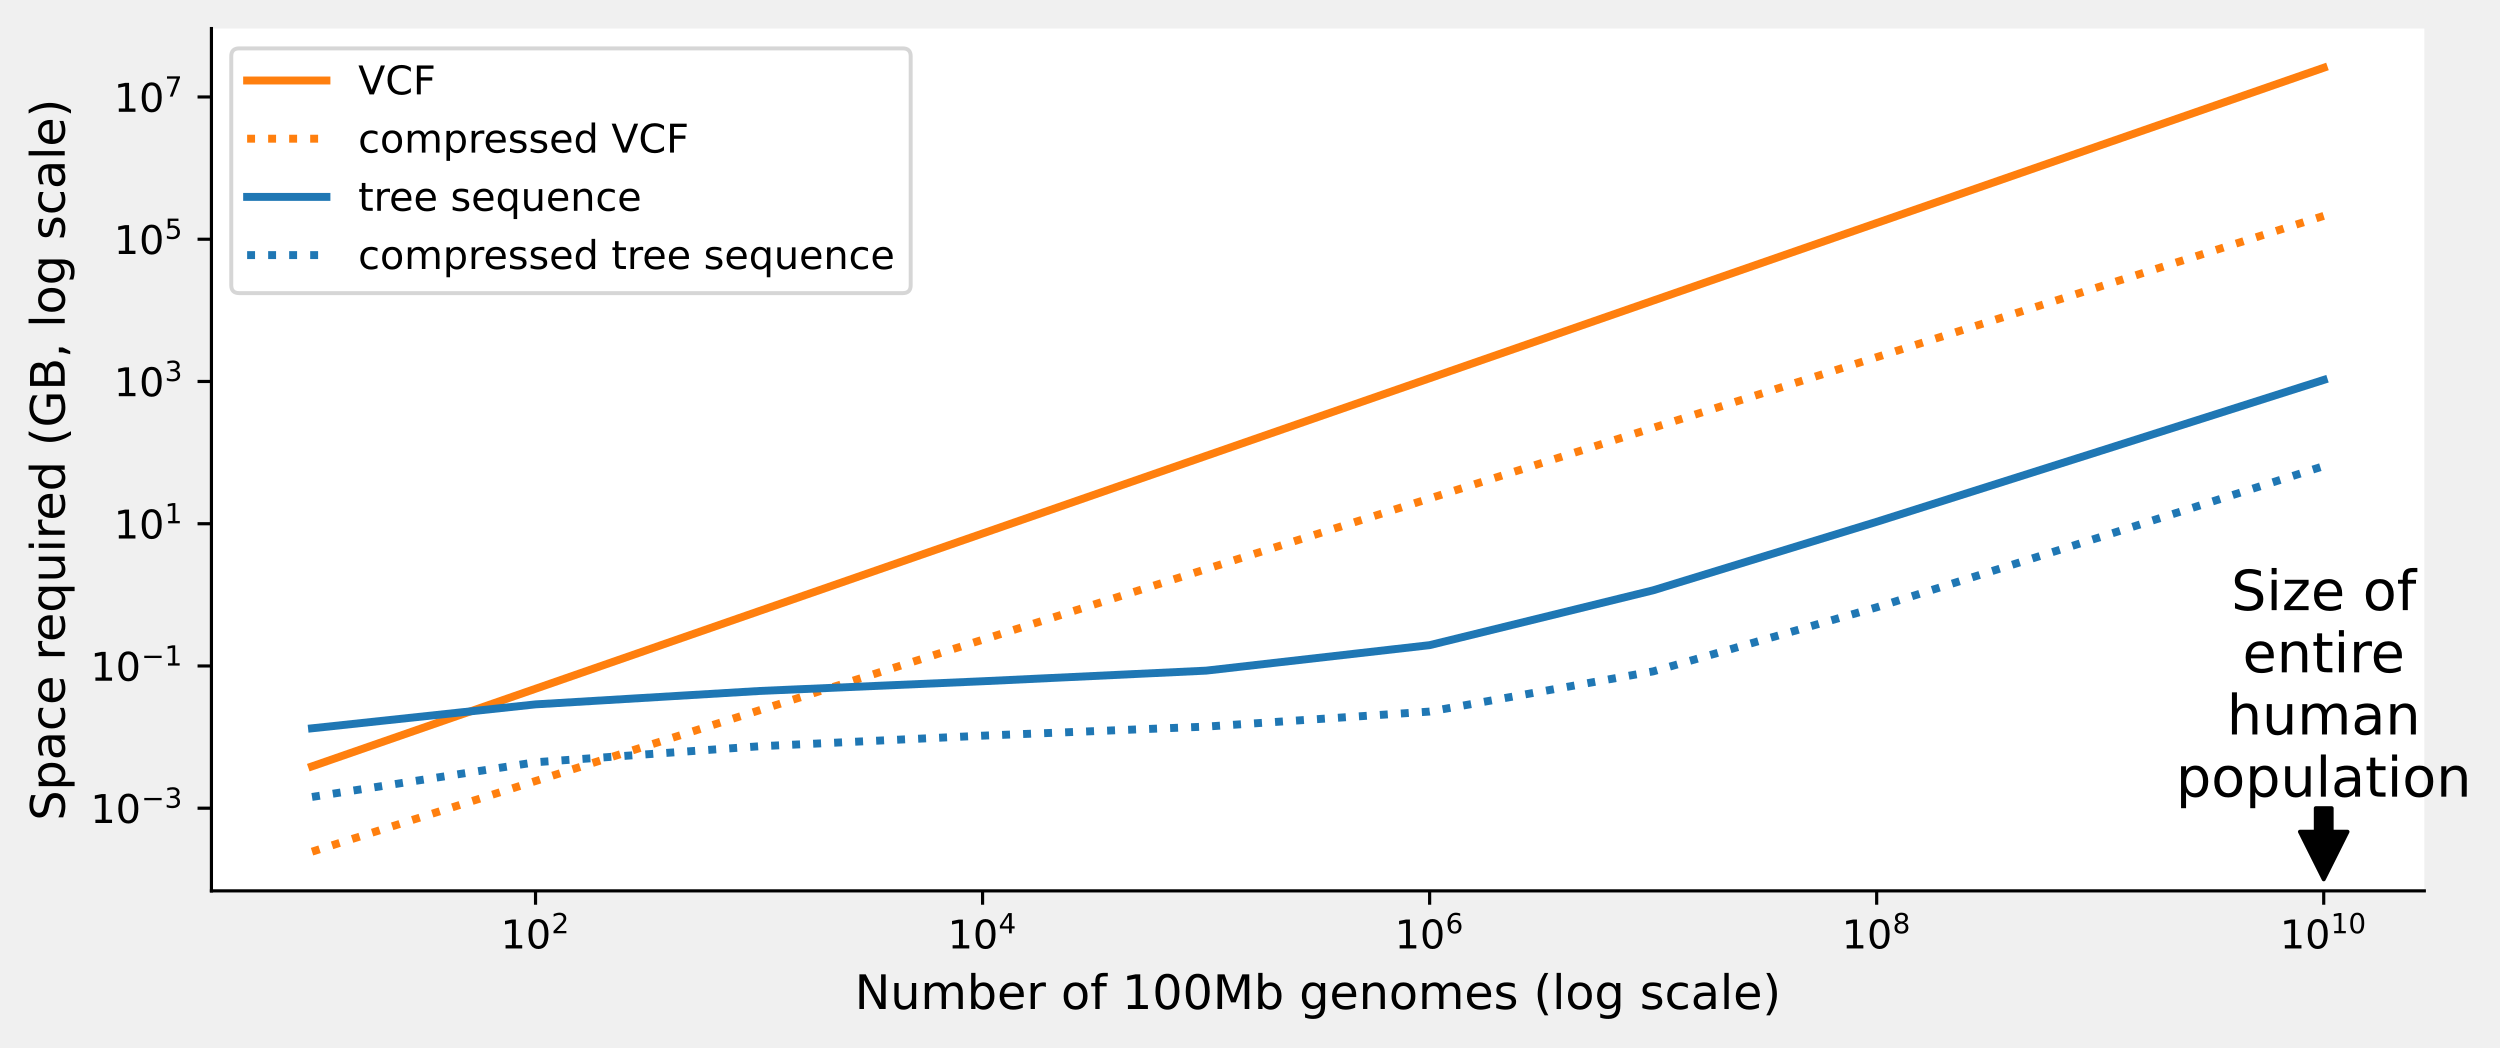
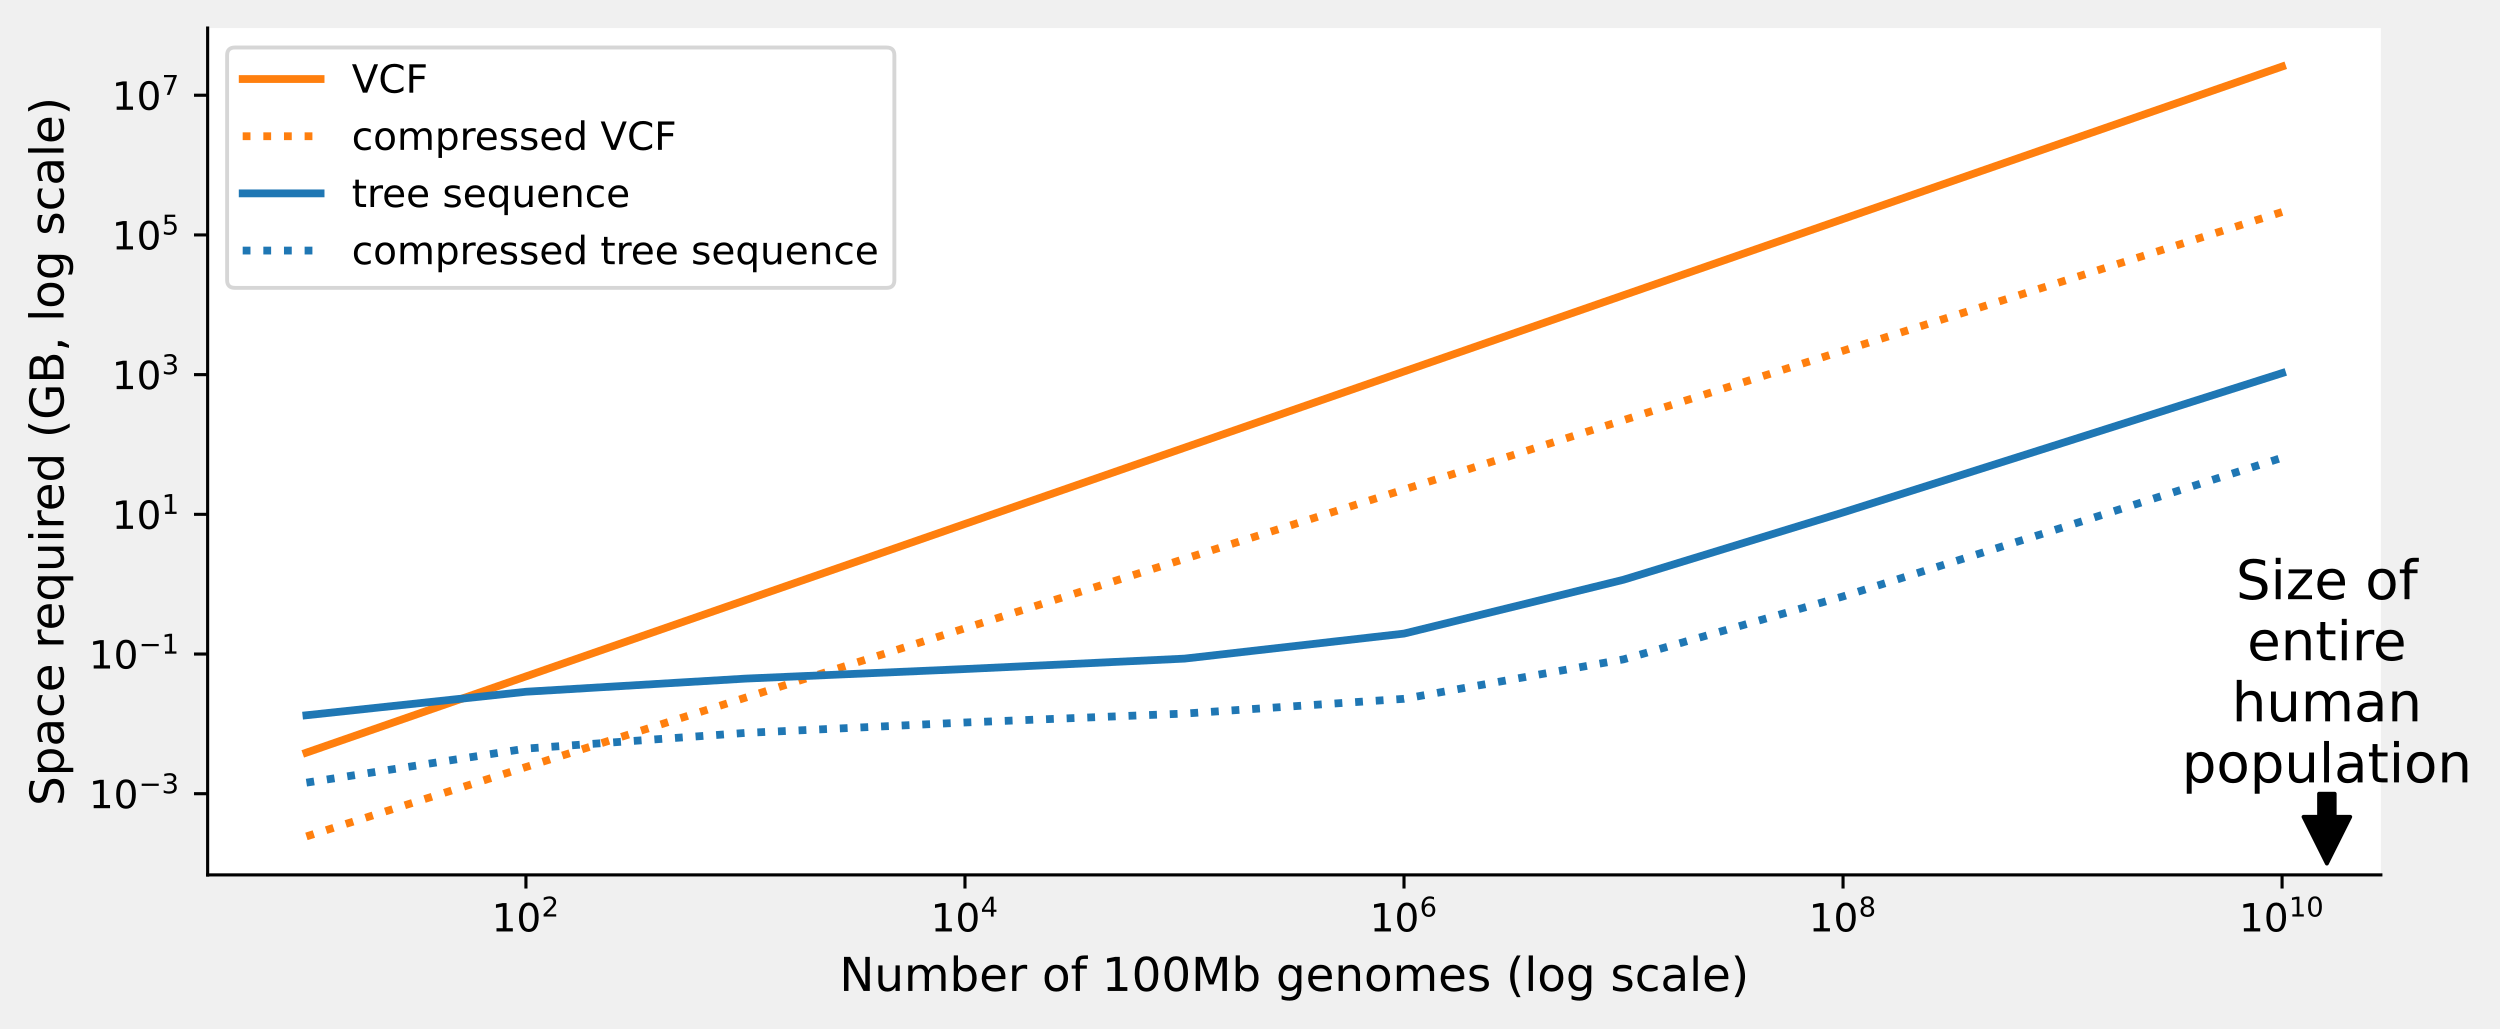
- <svg xmlns="http://www.w3.org/2000/svg" xmlns:xlink="http://www.w3.org/1999/xlink" height="264.132pt" version="1.1" viewBox="0 0 630.4 264.132" width="630.4pt">
+ <svg xmlns="http://www.w3.org/2000/svg" xmlns:xlink="http://www.w3.org/1999/xlink" height="264.132pt" version="1.1" viewBox="0 0 641.905 264.132" width="641.905pt">
  <defs>
    <style type="text/css">*{stroke-linecap:butt;stroke-linejoin:round;}</style>
  </defs>
  <g id="figure_1">
    <g id="patch_1">
-       <path d="M 0 264.132  L 630.4 264.132  L 630.4 0  L 0 0  z " style="fill:none;" />
+       <path d="M 0 264.132  L 641.905 264.132  L 641.905 0  L 0 0  z " style="fill:none;" />
    </g>
    <g id="axes_1">
      <g id="patch_2">
        <path d="M 53.314 224.64  L 611.314 224.64  L 611.314 7.2  L 53.314 7.2  z " style="fill:#ffffff;" />
      </g>
      <g id="matplotlib.axis_1">
        <g id="xtick_1">
          <g id="line2d_1">
            <defs>
-               <path d="M 0 0  L 0 3.5  " id="mf6d82cf785" style="stroke:#000000;stroke-width:0.8;" />
+               <path d="M 0 0  L 0 3.5  " id="m80fb192e1d" style="stroke:#000000;stroke-width:0.8;" />
            </defs>
            <g>
-               <use style="stroke:#000000;stroke-width:0.8;" x="135.041" xlink:href="#mf6d82cf785" y="224.64" />
+               <use style="stroke:#000000;stroke-width:0.8;" x="135.041" xlink:href="#m80fb192e1d" y="224.64" />
            </g>
          </g>
          <g id="text_1">
            <g transform="translate(126.241 239.2384)scale(0.1 -0.1)">
              <defs>
                <path d="M 794 531  L 1825 531  L 1825 4091  L 703 3866  L 703 4441  L 1819 4666  L 2450 4666  L 2450 531  L 3481 531  L 3481 0  L 794 0  L 794 531  z " id="DejaVuSans-31" transform="scale(0.015625)" />
                <path d="M 2034 4250  Q 1547 4250 1301 3770  Q 1056 3291 1056 2328  Q 1056 1369 1301 889  Q 1547 409 2034 409  Q 2525 409 2770 889  Q 3016 1369 3016 2328  Q 3016 3291 2770 3770  Q 2525 4250 2034 4250  z M 2034 4750  Q 2819 4750 3233 4129  Q 3647 3509 3647 2328  Q 3647 1150 3233 529  Q 2819 -91 2034 -91  Q 1250 -91 836 529  Q 422 1150 422 2328  Q 422 3509 836 4129  Q 1250 4750 2034 4750  z " id="DejaVuSans-30" transform="scale(0.015625)" />
                <path d="M 1228 531  L 3431 531  L 3431 0  L 469 0  L 469 531  Q 828 903 1448 1529  Q 2069 2156 2228 2338  Q 2531 2678 2651 2914  Q 2772 3150 2772 3378  Q 2772 3750 2511 3984  Q 2250 4219 1831 4219  Q 1534 4219 1204 4116  Q 875 4013 500 3803  L 500 4441  Q 881 4594 1212 4672  Q 1544 4750 1819 4750  Q 2544 4750 2975 4387  Q 3406 4025 3406 3419  Q 3406 3131 3298 2873  Q 3191 2616 2906 2266  Q 2828 2175 2409 1742  Q 1991 1309 1228 531  z " id="DejaVuSans-32" transform="scale(0.015625)" />
              </defs>
              <use transform="translate(0 0.765625)" xlink:href="#DejaVuSans-31" />
              <use transform="translate(63.62305 0.765625)" xlink:href="#DejaVuSans-30" />
              <use transform="translate(128.2031 39.04688)scale(0.7)" xlink:href="#DejaVuSans-32" />
            </g>
          </g>
        </g>
        <g id="xtick_2">
          <g id="line2d_2">
            <g>
-               <use style="stroke:#000000;stroke-width:0.8;" x="247.768" xlink:href="#mf6d82cf785" y="224.64" />
+               <use style="stroke:#000000;stroke-width:0.8;" x="247.768" xlink:href="#m80fb192e1d" y="224.64" />
            </g>
          </g>
          <g id="text_2">
            <g transform="translate(238.9683 239.2384)scale(0.1 -0.1)">
              <defs>
                <path d="M 2419 4116  L 825 1625  L 2419 1625  L 2419 4116  z M 2253 4666  L 3047 4666  L 3047 1625  L 3713 1625  L 3713 1100  L 3047 1100  L 3047 0  L 2419 0  L 2419 1100  L 313 1100  L 313 1709  L 2253 4666  z " id="DejaVuSans-34" transform="scale(0.015625)" />
              </defs>
              <use transform="translate(0 0.684375)" xlink:href="#DejaVuSans-31" />
              <use transform="translate(63.62305 0.684375)" xlink:href="#DejaVuSans-30" />
              <use transform="translate(128.2031 38.96563)scale(0.7)" xlink:href="#DejaVuSans-34" />
            </g>
          </g>
        </g>
        <g id="xtick_3">
          <g id="line2d_3">
            <g>
-               <use style="stroke:#000000;stroke-width:0.8;" x="360.496" xlink:href="#mf6d82cf785" y="224.64" />
+               <use style="stroke:#000000;stroke-width:0.8;" x="360.496" xlink:href="#m80fb192e1d" y="224.64" />
            </g>
          </g>
          <g id="text_3">
            <g transform="translate(351.6956 239.2384)scale(0.1 -0.1)">
              <defs>
                <path d="M 2113 2584  Q 1688 2584 1439 2293  Q 1191 2003 1191 1497  Q 1191 994 1439 701  Q 1688 409 2113 409  Q 2538 409 2786 701  Q 3034 994 3034 1497  Q 3034 2003 2786 2293  Q 2538 2584 2113 2584  z M 3366 4563  L 3366 3988  Q 3128 4100 2886 4159  Q 2644 4219 2406 4219  Q 1781 4219 1451 3797  Q 1122 3375 1075 2522  Q 1259 2794 1537 2939  Q 1816 3084 2150 3084  Q 2853 3084 3261 2657  Q 3669 2231 3669 1497  Q 3669 778 3244 343  Q 2819 -91 2113 -91  Q 1303 -91 875 529  Q 447 1150 447 2328  Q 447 3434 972 4092  Q 1497 4750 2381 4750  Q 2619 4750 2861 4703  Q 3103 4656 3366 4563  z " id="DejaVuSans-36" transform="scale(0.015625)" />
              </defs>
              <use transform="translate(0 0.765625)" xlink:href="#DejaVuSans-31" />
              <use transform="translate(63.62305 0.765625)" xlink:href="#DejaVuSans-30" />
              <use transform="translate(128.2031 39.04688)scale(0.7)" xlink:href="#DejaVuSans-36" />
            </g>
          </g>
        </g>
        <g id="xtick_4">
          <g id="line2d_4">
            <g>
-               <use style="stroke:#000000;stroke-width:0.8;" x="473.223" xlink:href="#mf6d82cf785" y="224.64" />
+               <use style="stroke:#000000;stroke-width:0.8;" x="473.223" xlink:href="#m80fb192e1d" y="224.64" />
            </g>
          </g>
          <g id="text_4">
            <g transform="translate(464.4228 239.2384)scale(0.1 -0.1)">
              <defs>
                <path d="M 2034 2216  Q 1584 2216 1326 1975  Q 1069 1734 1069 1313  Q 1069 891 1326 650  Q 1584 409 2034 409  Q 2484 409 2743 651  Q 3003 894 3003 1313  Q 3003 1734 2745 1975  Q 2488 2216 2034 2216  z M 1403 2484  Q 997 2584 770 2862  Q 544 3141 544 3541  Q 544 4100 942 4425  Q 1341 4750 2034 4750  Q 2731 4750 3128 4425  Q 3525 4100 3525 3541  Q 3525 3141 3298 2862  Q 3072 2584 2669 2484  Q 3125 2378 3379 2068  Q 3634 1759 3634 1313  Q 3634 634 3220 271  Q 2806 -91 2034 -91  Q 1263 -91 848 271  Q 434 634 434 1313  Q 434 1759 690 2068  Q 947 2378 1403 2484  z M 1172 3481  Q 1172 3119 1398 2916  Q 1625 2713 2034 2713  Q 2441 2713 2670 2916  Q 2900 3119 2900 3481  Q 2900 3844 2670 4047  Q 2441 4250 2034 4250  Q 1625 4250 1398 4047  Q 1172 3844 1172 3481  z " id="DejaVuSans-38" transform="scale(0.015625)" />
              </defs>
              <use transform="translate(0 0.765625)" xlink:href="#DejaVuSans-31" />
              <use transform="translate(63.62305 0.765625)" xlink:href="#DejaVuSans-30" />
              <use transform="translate(128.2031 39.04688)scale(0.7)" xlink:href="#DejaVuSans-38" />
            </g>
          </g>
        </g>
        <g id="xtick_5">
          <g id="line2d_5">
            <g>
-               <use style="stroke:#000000;stroke-width:0.8;" x="585.95" xlink:href="#mf6d82cf785" y="224.64" />
+               <use style="stroke:#000000;stroke-width:0.8;" x="585.95" xlink:href="#m80fb192e1d" y="224.64" />
            </g>
          </g>
          <g id="text_5">
            <g transform="translate(574.9001 239.2384)scale(0.1 -0.1)">
              <use transform="translate(0 0.765625)" xlink:href="#DejaVuSans-31" />
              <use transform="translate(63.62305 0.765625)" xlink:href="#DejaVuSans-30" />
              <use transform="translate(128.2031 39.04688)scale(0.7)" xlink:href="#DejaVuSans-31" />
              <use transform="translate(172.7393 39.04688)scale(0.7)" xlink:href="#DejaVuSans-30" />
            </g>
          </g>
        </g>
        <g id="text_6">
          <g transform="translate(215.5284 254.4363)scale(0.12 -0.12)">
            <defs>
              <path d="M 628 4666  L 1478 4666  L 3547 763  L 3547 4666  L 4159 4666  L 4159 0  L 3309 0  L 1241 3903  L 1241 0  L 628 0  L 628 4666  z " id="DejaVuSans-4e" transform="scale(0.015625)" />
              <path d="M 544 1381  L 544 3500  L 1119 3500  L 1119 1403  Q 1119 906 1312 657  Q 1506 409 1894 409  Q 2359 409 2629 706  Q 2900 1003 2900 1516  L 2900 3500  L 3475 3500  L 3475 0  L 2900 0  L 2900 538  Q 2691 219 2414 64  Q 2138 -91 1772 -91  Q 1169 -91 856 284  Q 544 659 544 1381  z M 1991 3584  L 1991 3584  z " id="DejaVuSans-75" transform="scale(0.015625)" />
              <path d="M 3328 2828  Q 3544 3216 3844 3400  Q 4144 3584 4550 3584  Q 5097 3584 5394 3201  Q 5691 2819 5691 2113  L 5691 0  L 5113 0  L 5113 2094  Q 5113 2597 4934 2840  Q 4756 3084 4391 3084  Q 3944 3084 3684 2787  Q 3425 2491 3425 1978  L 3425 0  L 2847 0  L 2847 2094  Q 2847 2600 2669 2842  Q 2491 3084 2119 3084  Q 1678 3084 1418 2786  Q 1159 2488 1159 1978  L 1159 0  L 581 0  L 581 3500  L 1159 3500  L 1159 2956  Q 1356 3278 1631 3431  Q 1906 3584 2284 3584  Q 2666 3584 2933 3390  Q 3200 3197 3328 2828  z " id="DejaVuSans-6d" transform="scale(0.015625)" />
              <path d="M 3116 1747  Q 3116 2381 2855 2742  Q 2594 3103 2138 3103  Q 1681 3103 1420 2742  Q 1159 2381 1159 1747  Q 1159 1113 1420 752  Q 1681 391 2138 391  Q 2594 391 2855 752  Q 3116 1113 3116 1747  z M 1159 2969  Q 1341 3281 1617 3432  Q 1894 3584 2278 3584  Q 2916 3584 3314 3078  Q 3713 2572 3713 1747  Q 3713 922 3314 415  Q 2916 -91 2278 -91  Q 1894 -91 1617 61  Q 1341 213 1159 525  L 1159 0  L 581 0  L 581 4863  L 1159 4863  L 1159 2969  z " id="DejaVuSans-62" transform="scale(0.015625)" />
              <path d="M 3597 1894  L 3597 1613  L 953 1613  Q 991 1019 1311 708  Q 1631 397 2203 397  Q 2534 397 2845 478  Q 3156 559 3463 722  L 3463 178  Q 3153 47 2828 -22  Q 2503 -91 2169 -91  Q 1331 -91 842 396  Q 353 884 353 1716  Q 353 2575 817 3079  Q 1281 3584 2069 3584  Q 2775 3584 3186 3129  Q 3597 2675 3597 1894  z M 3022 2063  Q 3016 2534 2758 2815  Q 2500 3097 2075 3097  Q 1594 3097 1305 2825  Q 1016 2553 972 2059  L 3022 2063  z " id="DejaVuSans-65" transform="scale(0.015625)" />
              <path d="M 2631 2963  Q 2534 3019 2420 3045  Q 2306 3072 2169 3072  Q 1681 3072 1420 2755  Q 1159 2438 1159 1844  L 1159 0  L 581 0  L 581 3500  L 1159 3500  L 1159 2956  Q 1341 3275 1631 3429  Q 1922 3584 2338 3584  Q 2397 3584 2469 3576  Q 2541 3569 2628 3553  L 2631 2963  z " id="DejaVuSans-72" transform="scale(0.015625)" />
              <path id="DejaVuSans-20" transform="scale(0.015625)" />
              <path d="M 1959 3097  Q 1497 3097 1228 2736  Q 959 2375 959 1747  Q 959 1119 1226 758  Q 1494 397 1959 397  Q 2419 397 2687 759  Q 2956 1122 2956 1747  Q 2956 2369 2687 2733  Q 2419 3097 1959 3097  z M 1959 3584  Q 2709 3584 3137 3096  Q 3566 2609 3566 1747  Q 3566 888 3137 398  Q 2709 -91 1959 -91  Q 1206 -91 779 398  Q 353 888 353 1747  Q 353 2609 779 3096  Q 1206 3584 1959 3584  z " id="DejaVuSans-6f" transform="scale(0.015625)" />
              <path d="M 2375 4863  L 2375 4384  L 1825 4384  Q 1516 4384 1395 4259  Q 1275 4134 1275 3809  L 1275 3500  L 2222 3500  L 2222 3053  L 1275 3053  L 1275 0  L 697 0  L 697 3053  L 147 3053  L 147 3500  L 697 3500  L 697 3744  Q 697 4328 969 4595  Q 1241 4863 1831 4863  L 2375 4863  z " id="DejaVuSans-66" transform="scale(0.015625)" />
              <path d="M 628 4666  L 1569 4666  L 2759 1491  L 3956 4666  L 4897 4666  L 4897 0  L 4281 0  L 4281 4097  L 3078 897  L 2444 897  L 1241 4097  L 1241 0  L 628 0  L 628 4666  z " id="DejaVuSans-4d" transform="scale(0.015625)" />
              <path d="M 2906 1791  Q 2906 2416 2648 2759  Q 2391 3103 1925 3103  Q 1463 3103 1205 2759  Q 947 2416 947 1791  Q 947 1169 1205 825  Q 1463 481 1925 481  Q 2391 481 2648 825  Q 2906 1169 2906 1791  z M 3481 434  Q 3481 -459 3084 -895  Q 2688 -1331 1869 -1331  Q 1566 -1331 1297 -1286  Q 1028 -1241 775 -1147  L 775 -588  Q 1028 -725 1275 -790  Q 1522 -856 1778 -856  Q 2344 -856 2625 -561  Q 2906 -266 2906 331  L 2906 616  Q 2728 306 2450 153  Q 2172 0 1784 0  Q 1141 0 747 490  Q 353 981 353 1791  Q 353 2603 747 3093  Q 1141 3584 1784 3584  Q 2172 3584 2450 3431  Q 2728 3278 2906 2969  L 2906 3500  L 3481 3500  L 3481 434  z " id="DejaVuSans-67" transform="scale(0.015625)" />
              <path d="M 3513 2113  L 3513 0  L 2938 0  L 2938 2094  Q 2938 2591 2744 2837  Q 2550 3084 2163 3084  Q 1697 3084 1428 2787  Q 1159 2491 1159 1978  L 1159 0  L 581 0  L 581 3500  L 1159 3500  L 1159 2956  Q 1366 3272 1645 3428  Q 1925 3584 2291 3584  Q 2894 3584 3203 3211  Q 3513 2838 3513 2113  z " id="DejaVuSans-6e" transform="scale(0.015625)" />
              <path d="M 2834 3397  L 2834 2853  Q 2591 2978 2328 3040  Q 2066 3103 1784 3103  Q 1356 3103 1142 2972  Q 928 2841 928 2578  Q 928 2378 1081 2264  Q 1234 2150 1697 2047  L 1894 2003  Q 2506 1872 2764 1633  Q 3022 1394 3022 966  Q 3022 478 2636 193  Q 2250 -91 1575 -91  Q 1294 -91 989 -36  Q 684 19 347 128  L 347 722  Q 666 556 975 473  Q 1284 391 1588 391  Q 1994 391 2212 530  Q 2431 669 2431 922  Q 2431 1156 2273 1281  Q 2116 1406 1581 1522  L 1381 1569  Q 847 1681 609 1914  Q 372 2147 372 2553  Q 372 3047 722 3315  Q 1072 3584 1716 3584  Q 2034 3584 2315 3537  Q 2597 3491 2834 3397  z " id="DejaVuSans-73" transform="scale(0.015625)" />
              <path d="M 1984 4856  Q 1566 4138 1362 3434  Q 1159 2731 1159 2009  Q 1159 1288 1364 580  Q 1569 -128 1984 -844  L 1484 -844  Q 1016 -109 783 600  Q 550 1309 550 2009  Q 550 2706 781 3412  Q 1013 4119 1484 4856  L 1984 4856  z " id="DejaVuSans-28" transform="scale(0.015625)" />
              <path d="M 603 4863  L 1178 4863  L 1178 0  L 603 0  L 603 4863  z " id="DejaVuSans-6c" transform="scale(0.015625)" />
              <path d="M 3122 3366  L 3122 2828  Q 2878 2963 2633 3030  Q 2388 3097 2138 3097  Q 1578 3097 1268 2742  Q 959 2388 959 1747  Q 959 1106 1268 751  Q 1578 397 2138 397  Q 2388 397 2633 464  Q 2878 531 3122 666  L 3122 134  Q 2881 22 2623 -34  Q 2366 -91 2075 -91  Q 1284 -91 818 406  Q 353 903 353 1747  Q 353 2603 823 3093  Q 1294 3584 2113 3584  Q 2378 3584 2631 3529  Q 2884 3475 3122 3366  z " id="DejaVuSans-63" transform="scale(0.015625)" />
              <path d="M 2194 1759  Q 1497 1759 1228 1600  Q 959 1441 959 1056  Q 959 750 1161 570  Q 1363 391 1709 391  Q 2188 391 2477 730  Q 2766 1069 2766 1631  L 2766 1759  L 2194 1759  z M 3341 1997  L 3341 0  L 2766 0  L 2766 531  Q 2569 213 2275 61  Q 1981 -91 1556 -91  Q 1019 -91 701 211  Q 384 513 384 1019  Q 384 1609 779 1909  Q 1175 2209 1959 2209  L 2766 2209  L 2766 2266  Q 2766 2663 2505 2880  Q 2244 3097 1772 3097  Q 1472 3097 1187 3025  Q 903 2953 641 2809  L 641 3341  Q 956 3463 1253 3523  Q 1550 3584 1831 3584  Q 2591 3584 2966 3190  Q 3341 2797 3341 1997  z " id="DejaVuSans-61" transform="scale(0.015625)" />
              <path d="M 513 4856  L 1013 4856  Q 1481 4119 1714 3412  Q 1947 2706 1947 2009  Q 1947 1309 1714 600  Q 1481 -109 1013 -844  L 513 -844  Q 928 -128 1133 580  Q 1338 1288 1338 2009  Q 1338 2731 1133 3434  Q 928 4138 513 4856  z " id="DejaVuSans-29" transform="scale(0.015625)" />
            </defs>
            <use xlink:href="#DejaVuSans-4e" />
            <use x="74.805" xlink:href="#DejaVuSans-75" />
            <use x="138.184" xlink:href="#DejaVuSans-6d" />
            <use x="235.596" xlink:href="#DejaVuSans-62" />
            <use x="299.072" xlink:href="#DejaVuSans-65" />
            <use x="360.596" xlink:href="#DejaVuSans-72" />
            <use x="401.709" xlink:href="#DejaVuSans-20" />
            <use x="433.496" xlink:href="#DejaVuSans-6f" />
            <use x="494.678" xlink:href="#DejaVuSans-66" />
            <use x="529.883" xlink:href="#DejaVuSans-20" />
            <use x="561.67" xlink:href="#DejaVuSans-31" />
            <use x="625.293" xlink:href="#DejaVuSans-30" />
            <use x="688.916" xlink:href="#DejaVuSans-30" />
            <use x="752.539" xlink:href="#DejaVuSans-4d" />
            <use x="838.818" xlink:href="#DejaVuSans-62" />
            <use x="902.295" xlink:href="#DejaVuSans-20" />
            <use x="934.082" xlink:href="#DejaVuSans-67" />
            <use x="997.559" xlink:href="#DejaVuSans-65" />
            <use x="1059.082" xlink:href="#DejaVuSans-6e" />
            <use x="1122.461" xlink:href="#DejaVuSans-6f" />
            <use x="1183.643" xlink:href="#DejaVuSans-6d" />
            <use x="1281.055" xlink:href="#DejaVuSans-65" />
            <use x="1342.578" xlink:href="#DejaVuSans-73" />
            <use x="1394.678" xlink:href="#DejaVuSans-20" />
            <use x="1426.465" xlink:href="#DejaVuSans-28" />
            <use x="1465.479" xlink:href="#DejaVuSans-6c" />
            <use x="1493.262" xlink:href="#DejaVuSans-6f" />
            <use x="1554.443" xlink:href="#DejaVuSans-67" />
            <use x="1617.92" xlink:href="#DejaVuSans-20" />
            <use x="1649.707" xlink:href="#DejaVuSans-73" />
            <use x="1701.807" xlink:href="#DejaVuSans-63" />
            <use x="1756.787" xlink:href="#DejaVuSans-61" />
            <use x="1818.066" xlink:href="#DejaVuSans-6c" />
            <use x="1845.85" xlink:href="#DejaVuSans-65" />
            <use x="1907.373" xlink:href="#DejaVuSans-29" />
          </g>
        </g>
      </g>
      <g id="matplotlib.axis_2">
        <g id="ytick_1">
          <g id="line2d_6">
            <defs>
-               <path d="M 0 0  L -3.5 0  " id="mf83846efd2" style="stroke:#000000;stroke-width:0.8;" />
+               <path d="M 0 0  L -3.5 0  " id="m1301943f99" style="stroke:#000000;stroke-width:0.8;" />
            </defs>
            <g>
-               <use style="stroke:#000000;stroke-width:0.8;" x="53.314" xlink:href="#mf83846efd2" y="203.797" />
+               <use style="stroke:#000000;stroke-width:0.8;" x="53.314" xlink:href="#m1301943f99" y="203.797" />
            </g>
          </g>
          <g id="text_7">
            <g transform="translate(22.81375 207.5959)scale(0.1 -0.1)">
              <defs>
                <path d="M 678 2272  L 4684 2272  L 4684 1741  L 678 1741  L 678 2272  z " id="DejaVuSans-2212" transform="scale(0.015625)" />
                <path d="M 2597 2516  Q 3050 2419 3304 2112  Q 3559 1806 3559 1356  Q 3559 666 3084 287  Q 2609 -91 1734 -91  Q 1441 -91 1130 -33  Q 819 25 488 141  L 488 750  Q 750 597 1062 519  Q 1375 441 1716 441  Q 2309 441 2620 675  Q 2931 909 2931 1356  Q 2931 1769 2642 2001  Q 2353 2234 1838 2234  L 1294 2234  L 1294 2753  L 1863 2753  Q 2328 2753 2575 2939  Q 2822 3125 2822 3475  Q 2822 3834 2567 4026  Q 2313 4219 1838 4219  Q 1578 4219 1281 4162  Q 984 4106 628 3988  L 628 4550  Q 988 4650 1302 4700  Q 1616 4750 1894 4750  Q 2613 4750 3031 4423  Q 3450 4097 3450 3541  Q 3450 3153 3228 2886  Q 3006 2619 2597 2516  z " id="DejaVuSans-33" transform="scale(0.015625)" />
              </defs>
              <use transform="translate(0 0.765625)" xlink:href="#DejaVuSans-31" />
              <use transform="translate(63.62305 0.765625)" xlink:href="#DejaVuSans-30" />
              <use transform="translate(128.2031 39.04688)scale(0.7)" xlink:href="#DejaVuSans-2212" />
              <use transform="translate(186.8555 39.04688)scale(0.7)" xlink:href="#DejaVuSans-33" />
            </g>
          </g>
        </g>
        <g id="ytick_2">
          <g id="line2d_7">
            <g>
-               <use style="stroke:#000000;stroke-width:0.8;" x="53.314" xlink:href="#mf83846efd2" y="167.928" />
+               <use style="stroke:#000000;stroke-width:0.8;" x="53.314" xlink:href="#m1301943f99" y="167.928" />
            </g>
          </g>
          <g id="text_8">
            <g transform="translate(22.81375 171.7273)scale(0.1 -0.1)">
              <use transform="translate(0 0.684375)" xlink:href="#DejaVuSans-31" />
              <use transform="translate(63.62305 0.684375)" xlink:href="#DejaVuSans-30" />
              <use transform="translate(128.2031 38.96563)scale(0.7)" xlink:href="#DejaVuSans-2212" />
              <use transform="translate(186.8555 38.96563)scale(0.7)" xlink:href="#DejaVuSans-31" />
            </g>
          </g>
        </g>
        <g id="ytick_3">
          <g id="line2d_8">
            <g>
-               <use style="stroke:#000000;stroke-width:0.8;" x="53.314" xlink:href="#mf83846efd2" y="132.06" />
+               <use style="stroke:#000000;stroke-width:0.8;" x="53.314" xlink:href="#m1301943f99" y="132.06" />
            </g>
          </g>
          <g id="text_9">
            <g transform="translate(28.71375 135.8587)scale(0.1 -0.1)">
              <use transform="translate(0 0.684375)" xlink:href="#DejaVuSans-31" />
              <use transform="translate(63.62305 0.684375)" xlink:href="#DejaVuSans-30" />
              <use transform="translate(128.2031 38.96563)scale(0.7)" xlink:href="#DejaVuSans-31" />
            </g>
          </g>
        </g>
        <g id="ytick_4">
          <g id="line2d_9">
            <g>
-               <use style="stroke:#000000;stroke-width:0.8;" x="53.314" xlink:href="#mf83846efd2" y="96.191" />
+               <use style="stroke:#000000;stroke-width:0.8;" x="53.314" xlink:href="#m1301943f99" y="96.191" />
            </g>
          </g>
          <g id="text_10">
            <g transform="translate(28.71375 99.99017)scale(0.1 -0.1)">
              <use transform="translate(0 0.765625)" xlink:href="#DejaVuSans-31" />
              <use transform="translate(63.62305 0.765625)" xlink:href="#DejaVuSans-30" />
              <use transform="translate(128.2031 39.04688)scale(0.7)" xlink:href="#DejaVuSans-33" />
            </g>
          </g>
        </g>
        <g id="ytick_5">
          <g id="line2d_10">
            <g>
-               <use style="stroke:#000000;stroke-width:0.8;" x="53.314" xlink:href="#mf83846efd2" y="60.322" />
+               <use style="stroke:#000000;stroke-width:0.8;" x="53.314" xlink:href="#m1301943f99" y="60.322" />
            </g>
          </g>
          <g id="text_11">
            <g transform="translate(28.71375 64.12161)scale(0.1 -0.1)">
              <defs>
                <path d="M 691 4666  L 3169 4666  L 3169 4134  L 1269 4134  L 1269 2991  Q 1406 3038 1543 3061  Q 1681 3084 1819 3084  Q 2600 3084 3056 2656  Q 3513 2228 3513 1497  Q 3513 744 3044 326  Q 2575 -91 1722 -91  Q 1428 -91 1123 -41  Q 819 9 494 109  L 494 744  Q 775 591 1075 516  Q 1375 441 1709 441  Q 2250 441 2565 725  Q 2881 1009 2881 1497  Q 2881 1984 2565 2268  Q 2250 2553 1709 2553  Q 1456 2553 1204 2497  Q 953 2441 691 2322  L 691 4666  z " id="DejaVuSans-35" transform="scale(0.015625)" />
              </defs>
              <use transform="translate(0 0.684375)" xlink:href="#DejaVuSans-31" />
              <use transform="translate(63.62305 0.684375)" xlink:href="#DejaVuSans-30" />
              <use transform="translate(128.2031 38.96563)scale(0.7)" xlink:href="#DejaVuSans-35" />
            </g>
          </g>
        </g>
        <g id="ytick_6">
          <g id="line2d_11">
            <g>
-               <use style="stroke:#000000;stroke-width:0.8;" x="53.314" xlink:href="#mf83846efd2" y="24.454" />
+               <use style="stroke:#000000;stroke-width:0.8;" x="53.314" xlink:href="#m1301943f99" y="24.454" />
            </g>
          </g>
          <g id="text_12">
            <g transform="translate(28.71375 28.25304)scale(0.1 -0.1)">
              <defs>
                <path d="M 525 4666  L 3525 4666  L 3525 4397  L 1831 0  L 1172 0  L 2766 4134  L 525 4134  L 525 4666  z " id="DejaVuSans-37" transform="scale(0.015625)" />
              </defs>
              <use transform="translate(0 0.684375)" xlink:href="#DejaVuSans-31" />
              <use transform="translate(63.62305 0.684375)" xlink:href="#DejaVuSans-30" />
              <use transform="translate(128.2031 38.96563)scale(0.7)" xlink:href="#DejaVuSans-37" />
            </g>
          </g>
        </g>
        <g id="text_13">
          <g transform="translate(16.31812 206.9297)rotate(-90)scale(0.12 -0.12)">
            <defs>
              <path d="M 3425 4513  L 3425 3897  Q 3066 4069 2747 4153  Q 2428 4238 2131 4238  Q 1616 4238 1336 4038  Q 1056 3838 1056 3469  Q 1056 3159 1242 3001  Q 1428 2844 1947 2747  L 2328 2669  Q 3034 2534 3370 2195  Q 3706 1856 3706 1288  Q 3706 609 3251 259  Q 2797 -91 1919 -91  Q 1588 -91 1214 -16  Q 841 59 441 206  L 441 856  Q 825 641 1194 531  Q 1563 422 1919 422  Q 2459 422 2753 634  Q 3047 847 3047 1241  Q 3047 1584 2836 1778  Q 2625 1972 2144 2069  L 1759 2144  Q 1053 2284 737 2584  Q 422 2884 422 3419  Q 422 4038 858 4394  Q 1294 4750 2059 4750  Q 2388 4750 2728 4690  Q 3069 4631 3425 4513  z " id="DejaVuSans-53" transform="scale(0.015625)" />
              <path d="M 1159 525  L 1159 -1331  L 581 -1331  L 581 3500  L 1159 3500  L 1159 2969  Q 1341 3281 1617 3432  Q 1894 3584 2278 3584  Q 2916 3584 3314 3078  Q 3713 2572 3713 1747  Q 3713 922 3314 415  Q 2916 -91 2278 -91  Q 1894 -91 1617 61  Q 1341 213 1159 525  z M 3116 1747  Q 3116 2381 2855 2742  Q 2594 3103 2138 3103  Q 1681 3103 1420 2742  Q 1159 2381 1159 1747  Q 1159 1113 1420 752  Q 1681 391 2138 391  Q 2594 391 2855 752  Q 3116 1113 3116 1747  z " id="DejaVuSans-70" transform="scale(0.015625)" />
              <path d="M 947 1747  Q 947 1113 1208 752  Q 1469 391 1925 391  Q 2381 391 2643 752  Q 2906 1113 2906 1747  Q 2906 2381 2643 2742  Q 2381 3103 1925 3103  Q 1469 3103 1208 2742  Q 947 2381 947 1747  z M 2906 525  Q 2725 213 2448 61  Q 2172 -91 1784 -91  Q 1150 -91 751 415  Q 353 922 353 1747  Q 353 2572 751 3078  Q 1150 3584 1784 3584  Q 2172 3584 2448 3432  Q 2725 3281 2906 2969  L 2906 3500  L 3481 3500  L 3481 -1331  L 2906 -1331  L 2906 525  z " id="DejaVuSans-71" transform="scale(0.015625)" />
              <path d="M 603 3500  L 1178 3500  L 1178 0  L 603 0  L 603 3500  z M 603 4863  L 1178 4863  L 1178 4134  L 603 4134  L 603 4863  z " id="DejaVuSans-69" transform="scale(0.015625)" />
              <path d="M 2906 2969  L 2906 4863  L 3481 4863  L 3481 0  L 2906 0  L 2906 525  Q 2725 213 2448 61  Q 2172 -91 1784 -91  Q 1150 -91 751 415  Q 353 922 353 1747  Q 353 2572 751 3078  Q 1150 3584 1784 3584  Q 2172 3584 2448 3432  Q 2725 3281 2906 2969  z M 947 1747  Q 947 1113 1208 752  Q 1469 391 1925 391  Q 2381 391 2643 752  Q 2906 1113 2906 1747  Q 2906 2381 2643 2742  Q 2381 3103 1925 3103  Q 1469 3103 1208 2742  Q 947 2381 947 1747  z " id="DejaVuSans-64" transform="scale(0.015625)" />
              <path d="M 3809 666  L 3809 1919  L 2778 1919  L 2778 2438  L 4434 2438  L 4434 434  Q 4069 175 3628 42  Q 3188 -91 2688 -91  Q 1594 -91 976 548  Q 359 1188 359 2328  Q 359 3472 976 4111  Q 1594 4750 2688 4750  Q 3144 4750 3555 4637  Q 3966 4525 4313 4306  L 4313 3634  Q 3963 3931 3569 4081  Q 3175 4231 2741 4231  Q 1884 4231 1454 3753  Q 1025 3275 1025 2328  Q 1025 1384 1454 906  Q 1884 428 2741 428  Q 3075 428 3337 486  Q 3600 544 3809 666  z " id="DejaVuSans-47" transform="scale(0.015625)" />
              <path d="M 1259 2228  L 1259 519  L 2272 519  Q 2781 519 3026 730  Q 3272 941 3272 1375  Q 3272 1813 3026 2020  Q 2781 2228 2272 2228  L 1259 2228  z M 1259 4147  L 1259 2741  L 2194 2741  Q 2656 2741 2882 2914  Q 3109 3088 3109 3444  Q 3109 3797 2882 3972  Q 2656 4147 2194 4147  L 1259 4147  z M 628 4666  L 2241 4666  Q 2963 4666 3353 4366  Q 3744 4066 3744 3513  Q 3744 3084 3544 2831  Q 3344 2578 2956 2516  Q 3422 2416 3680 2098  Q 3938 1781 3938 1306  Q 3938 681 3513 340  Q 3088 0 2303 0  L 628 0  L 628 4666  z " id="DejaVuSans-42" transform="scale(0.015625)" />
              <path d="M 750 794  L 1409 794  L 1409 256  L 897 -744  L 494 -744  L 750 256  L 750 794  z " id="DejaVuSans-2c" transform="scale(0.015625)" />
            </defs>
            <use xlink:href="#DejaVuSans-53" />
            <use x="63.477" xlink:href="#DejaVuSans-70" />
            <use x="126.953" xlink:href="#DejaVuSans-61" />
            <use x="188.232" xlink:href="#DejaVuSans-63" />
            <use x="243.213" xlink:href="#DejaVuSans-65" />
            <use x="304.736" xlink:href="#DejaVuSans-20" />
            <use x="336.523" xlink:href="#DejaVuSans-72" />
            <use x="375.387" xlink:href="#DejaVuSans-65" />
            <use x="436.91" xlink:href="#DejaVuSans-71" />
            <use x="500.387" xlink:href="#DejaVuSans-75" />
            <use x="563.766" xlink:href="#DejaVuSans-69" />
            <use x="591.549" xlink:href="#DejaVuSans-72" />
            <use x="630.412" xlink:href="#DejaVuSans-65" />
            <use x="691.936" xlink:href="#DejaVuSans-64" />
            <use x="755.412" xlink:href="#DejaVuSans-20" />
            <use x="787.199" xlink:href="#DejaVuSans-28" />
            <use x="826.213" xlink:href="#DejaVuSans-47" />
            <use x="903.703" xlink:href="#DejaVuSans-42" />
            <use x="972.307" xlink:href="#DejaVuSans-2c" />
            <use x="1004.094" xlink:href="#DejaVuSans-20" />
            <use x="1035.881" xlink:href="#DejaVuSans-6c" />
            <use x="1063.664" xlink:href="#DejaVuSans-6f" />
            <use x="1124.846" xlink:href="#DejaVuSans-67" />
            <use x="1188.322" xlink:href="#DejaVuSans-20" />
            <use x="1220.109" xlink:href="#DejaVuSans-73" />
            <use x="1272.209" xlink:href="#DejaVuSans-63" />
            <use x="1327.189" xlink:href="#DejaVuSans-61" />
            <use x="1388.469" xlink:href="#DejaVuSans-6c" />
            <use x="1416.252" xlink:href="#DejaVuSans-65" />
            <use x="1477.775" xlink:href="#DejaVuSans-29" />
          </g>
        </g>
      </g>
      <g id="line2d_12">
-         <path clip-path="url(#paf28b5fe9a)" d="M 78.677 193.245  L 135.041 173.672  L 191.405 154.098  L 247.768 134.525  L 304.132 114.951  L 360.496 95.378  L 416.859 75.804  L 473.223 56.231  L 529.586 36.657  L 585.95 17.084  " style="fill:none;stroke:#ff7f0e;stroke-linecap:square;stroke-width:2;" />
+         <path clip-path="url(#p1b5d458957)" d="M 78.677 193.245  L 135.041 173.672  L 191.405 154.098  L 247.768 134.525  L 304.132 114.951  L 360.496 95.378  L 416.859 75.804  L 473.223 56.231  L 529.586 36.657  L 585.95 17.084  " style="fill:none;stroke:#ff7f0e;stroke-linecap:square;stroke-width:2;" />
      </g>
      <g id="line2d_13">
-         <path clip-path="url(#paf28b5fe9a)" d="M 78.677 214.756  L 135.041 196.943  L 191.405 179.13  L 247.768 161.316  L 304.132 143.503  L 360.496 125.69  L 416.859 107.876  L 473.223 90.063  L 529.586 72.25  L 585.95 54.436  " style="fill:none;stroke:#ff7f0e;stroke-dasharray:2,3.3;stroke-dashoffset:0;stroke-width:2;" />
+         <path clip-path="url(#p1b5d458957)" d="M 78.677 214.756  L 135.041 196.943  L 191.405 179.13  L 247.768 161.316  L 304.132 143.503  L 360.496 125.69  L 416.859 107.876  L 473.223 90.063  L 529.586 72.25  L 585.95 54.436  " style="fill:none;stroke:#ff7f0e;stroke-dasharray:2,3.3;stroke-dashoffset:0;stroke-width:2;" />
      </g>
      <g id="line2d_14">
-         <path clip-path="url(#paf28b5fe9a)" d="M 78.677 183.649  L 135.041 177.614  L 191.405 174.24  L 247.768 171.784  L 304.132 169.107  L 360.496 162.682  L 416.859 148.851  L 473.223 131.578  L 529.586 113.724  L 585.95 95.799  " style="fill:none;stroke:#1f77b4;stroke-linecap:square;stroke-width:2;" />
+         <path clip-path="url(#p1b5d458957)" d="M 78.677 183.649  L 135.041 177.614  L 191.405 174.24  L 247.768 171.784  L 304.132 169.107  L 360.496 162.682  L 416.859 148.851  L 473.223 131.578  L 529.586 113.724  L 585.95 95.799  " style="fill:none;stroke:#1f77b4;stroke-linecap:square;stroke-width:2;" />
      </g>
      <g id="line2d_15">
-         <path clip-path="url(#paf28b5fe9a)" d="M 78.677 200.957  L 135.041 192.208  L 191.405 188.185  L 247.768 185.507  L 304.132 183.222  L 360.496 179.432  L 416.859 169.295  L 473.223 153.139  L 529.586 135.439  L 585.95 117.532  " style="fill:none;stroke:#1f77b4;stroke-dasharray:2,3.3;stroke-dashoffset:0;stroke-width:2;" />
+         <path clip-path="url(#p1b5d458957)" d="M 78.677 200.957  L 135.041 192.208  L 191.405 188.185  L 247.768 185.507  L 304.132 183.222  L 360.496 179.432  L 416.859 169.295  L 473.223 153.139  L 529.586 135.439  L 585.95 117.532  " style="fill:none;stroke:#1f77b4;stroke-dasharray:2,3.3;stroke-dashoffset:0;stroke-width:2;" />
      </g>
      <g id="patch_3">
        <path d="M 53.314 224.64  L 53.314 7.2  " style="fill:none;stroke:#000000;stroke-linecap:square;stroke-linejoin:miter;stroke-width:0.8;" />
      </g>
      <g id="patch_4">
        <path d="M 53.314 224.64  L 611.314 224.64  " style="fill:none;stroke:#000000;stroke-linecap:square;stroke-linejoin:miter;stroke-width:0.8;" />
      </g>
      <g id="text_14">
-         <g transform="translate(562.6084 153.8543)scale(0.14 -0.14)">
+         <g transform="translate(574.1133 153.8543)scale(0.14 -0.14)">
          <defs>
            <path d="M 353 3500  L 3084 3500  L 3084 2975  L 922 459  L 3084 459  L 3084 0  L 275 0  L 275 525  L 2438 3041  L 353 3041  L 353 3500  z " id="DejaVuSans-7a" transform="scale(0.015625)" />
          </defs>
          <use xlink:href="#DejaVuSans-53" />
          <use x="63.477" xlink:href="#DejaVuSans-69" />
          <use x="91.26" xlink:href="#DejaVuSans-7a" />
          <use x="143.75" xlink:href="#DejaVuSans-65" />
          <use x="205.273" xlink:href="#DejaVuSans-20" />
          <use x="237.061" xlink:href="#DejaVuSans-6f" />
          <use x="298.242" xlink:href="#DejaVuSans-66" />
        </g>
-         <g transform="translate(565.4904 169.5312)scale(0.14 -0.14)">
+         <g transform="translate(576.9954 169.5312)scale(0.14 -0.14)">
          <defs>
            <path d="M 1172 4494  L 1172 3500  L 2356 3500  L 2356 3053  L 1172 3053  L 1172 1153  Q 1172 725 1289 603  Q 1406 481 1766 481  L 2356 481  L 2356 0  L 1766 0  Q 1100 0 847 248  Q 594 497 594 1153  L 594 3053  L 172 3053  L 172 3500  L 594 3500  L 594 4494  L 1172 4494  z " id="DejaVuSans-74" transform="scale(0.015625)" />
          </defs>
          <use xlink:href="#DejaVuSans-65" />
          <use x="61.523" xlink:href="#DejaVuSans-6e" />
          <use x="124.902" xlink:href="#DejaVuSans-74" />
          <use x="164.111" xlink:href="#DejaVuSans-69" />
          <use x="191.895" xlink:href="#DejaVuSans-72" />
          <use x="230.758" xlink:href="#DejaVuSans-65" />
        </g>
-         <g transform="translate(561.5332 185.2082)scale(0.14 -0.14)">
+         <g transform="translate(573.0382 185.2082)scale(0.14 -0.14)">
          <defs>
            <path d="M 3513 2113  L 3513 0  L 2938 0  L 2938 2094  Q 2938 2591 2744 2837  Q 2550 3084 2163 3084  Q 1697 3084 1428 2787  Q 1159 2491 1159 1978  L 1159 0  L 581 0  L 581 4863  L 1159 4863  L 1159 2956  Q 1366 3272 1645 3428  Q 1925 3584 2291 3584  Q 2894 3584 3203 3211  Q 3513 2838 3513 2113  z " id="DejaVuSans-68" transform="scale(0.015625)" />
          </defs>
          <use xlink:href="#DejaVuSans-68" />
          <use x="63.379" xlink:href="#DejaVuSans-75" />
          <use x="126.758" xlink:href="#DejaVuSans-6d" />
          <use x="224.17" xlink:href="#DejaVuSans-61" />
          <use x="285.449" xlink:href="#DejaVuSans-6e" />
        </g>
-         <g transform="translate(548.7003 200.8851)scale(0.14 -0.14)">
+         <g transform="translate(560.2052 200.8851)scale(0.14 -0.14)">
          <use xlink:href="#DejaVuSans-70" />
          <use x="63.477" xlink:href="#DejaVuSans-6f" />
          <use x="124.658" xlink:href="#DejaVuSans-70" />
          <use x="188.135" xlink:href="#DejaVuSans-75" />
          <use x="251.514" xlink:href="#DejaVuSans-6c" />
          <use x="279.297" xlink:href="#DejaVuSans-61" />
          <use x="340.576" xlink:href="#DejaVuSans-74" />
          <use x="379.785" xlink:href="#DejaVuSans-69" />
          <use x="407.568" xlink:href="#DejaVuSans-6f" />
          <use x="468.75" xlink:href="#DejaVuSans-6e" />
        </g>
      </g>
      <g id="patch_5">
-         <path d="M 587.95 203.797  Q 587.95 206.763 587.95 209.73  L 591.95 209.73  Q 588.95 215.73 585.95 221.731  Q 582.95 215.73 579.95 209.73  L 583.95 209.73  Q 583.95 206.763 583.95 203.797  L 587.95 203.797  z " style="stroke:#000000;stroke-linecap:round;" />
+         <path d="M 599.455 203.797  Q 599.455 206.763 599.455 209.73  L 603.455 209.73  Q 600.455 215.73 597.455 221.731  Q 594.455 215.73 591.455 209.73  L 595.455 209.73  Q 595.455 206.763 595.455 203.797  L 599.455 203.797  z " style="stroke:#000000;stroke-linecap:round;" />
      </g>
      <g id="legend_1">
        <g id="patch_6">
          <path d="M 60.314 73.912  L 227.639 73.912  Q 229.639 73.912 229.639 71.912  L 229.639 14.2  Q 229.639 12.2 227.639 12.2  L 60.314 12.2  Q 58.314 12.2 58.314 14.2  L 58.314 71.912  Q 58.314 73.912 60.314 73.912  z " style="fill:#ffffff;opacity:0.8;stroke:#cccccc;stroke-linejoin:miter;" />
        </g>
        <g id="line2d_16">
          <path d="M 62.314 20.298  L 82.314 20.298  " style="fill:none;stroke:#ff7f0e;stroke-linecap:square;stroke-width:2;" />
        </g>
        <g id="line2d_17" />
        <g id="text_15">
          <g transform="translate(90.31375 23.79844)scale(0.1 -0.1)">
            <defs>
              <path d="M 1831 0  L 50 4666  L 709 4666  L 2188 738  L 3669 4666  L 4325 4666  L 2547 0  L 1831 0  z " id="DejaVuSans-56" transform="scale(0.015625)" />
              <path d="M 4122 4306  L 4122 3641  Q 3803 3938 3442 4084  Q 3081 4231 2675 4231  Q 1875 4231 1450 3742  Q 1025 3253 1025 2328  Q 1025 1406 1450 917  Q 1875 428 2675 428  Q 3081 428 3442 575  Q 3803 722 4122 1019  L 4122 359  Q 3791 134 3420 21  Q 3050 -91 2638 -91  Q 1578 -91 968 557  Q 359 1206 359 2328  Q 359 3453 968 4101  Q 1578 4750 2638 4750  Q 3056 4750 3426 4639  Q 3797 4528 4122 4306  z " id="DejaVuSans-43" transform="scale(0.015625)" />
              <path d="M 628 4666  L 3309 4666  L 3309 4134  L 1259 4134  L 1259 2759  L 3109 2759  L 3109 2228  L 1259 2228  L 1259 0  L 628 0  L 628 4666  z " id="DejaVuSans-46" transform="scale(0.015625)" />
            </defs>
            <use xlink:href="#DejaVuSans-56" />
            <use x="68.408" xlink:href="#DejaVuSans-43" />
            <use x="138.232" xlink:href="#DejaVuSans-46" />
          </g>
        </g>
        <g id="line2d_18">
          <path d="M 62.314 34.977  L 82.314 34.977  " style="fill:none;stroke:#ff7f0e;stroke-dasharray:2,3.3;stroke-dashoffset:0;stroke-width:2;" />
        </g>
        <g id="line2d_19" />
        <g id="text_16">
          <g transform="translate(90.31375 38.47656)scale(0.1 -0.1)">
            <use xlink:href="#DejaVuSans-63" />
            <use x="54.98" xlink:href="#DejaVuSans-6f" />
            <use x="116.162" xlink:href="#DejaVuSans-6d" />
            <use x="213.574" xlink:href="#DejaVuSans-70" />
            <use x="277.051" xlink:href="#DejaVuSans-72" />
            <use x="315.914" xlink:href="#DejaVuSans-65" />
            <use x="377.438" xlink:href="#DejaVuSans-73" />
            <use x="429.537" xlink:href="#DejaVuSans-73" />
            <use x="481.637" xlink:href="#DejaVuSans-65" />
            <use x="543.16" xlink:href="#DejaVuSans-64" />
            <use x="606.637" xlink:href="#DejaVuSans-20" />
            <use x="638.424" xlink:href="#DejaVuSans-56" />
            <use x="706.832" xlink:href="#DejaVuSans-43" />
            <use x="776.656" xlink:href="#DejaVuSans-46" />
          </g>
        </g>
        <g id="line2d_20">
          <path d="M 62.314 49.655  L 82.314 49.655  " style="fill:none;stroke:#1f77b4;stroke-linecap:square;stroke-width:2;" />
        </g>
        <g id="line2d_21" />
        <g id="text_17">
          <g transform="translate(90.31375 53.15469)scale(0.1 -0.1)">
            <use xlink:href="#DejaVuSans-74" />
            <use x="39.209" xlink:href="#DejaVuSans-72" />
            <use x="78.072" xlink:href="#DejaVuSans-65" />
            <use x="139.596" xlink:href="#DejaVuSans-65" />
            <use x="201.119" xlink:href="#DejaVuSans-20" />
            <use x="232.906" xlink:href="#DejaVuSans-73" />
            <use x="285.006" xlink:href="#DejaVuSans-65" />
            <use x="346.529" xlink:href="#DejaVuSans-71" />
            <use x="410.006" xlink:href="#DejaVuSans-75" />
            <use x="473.385" xlink:href="#DejaVuSans-65" />
            <use x="534.908" xlink:href="#DejaVuSans-6e" />
            <use x="598.287" xlink:href="#DejaVuSans-63" />
            <use x="653.268" xlink:href="#DejaVuSans-65" />
          </g>
        </g>
        <g id="line2d_22">
          <path d="M 62.314 64.333  L 82.314 64.333  " style="fill:none;stroke:#1f77b4;stroke-dasharray:2,3.3;stroke-dashoffset:0;stroke-width:2;" />
        </g>
        <g id="line2d_23" />
        <g id="text_18">
          <g transform="translate(90.31375 67.83281)scale(0.1 -0.1)">
            <use xlink:href="#DejaVuSans-63" />
            <use x="54.98" xlink:href="#DejaVuSans-6f" />
            <use x="116.162" xlink:href="#DejaVuSans-6d" />
            <use x="213.574" xlink:href="#DejaVuSans-70" />
            <use x="277.051" xlink:href="#DejaVuSans-72" />
            <use x="315.914" xlink:href="#DejaVuSans-65" />
            <use x="377.438" xlink:href="#DejaVuSans-73" />
            <use x="429.537" xlink:href="#DejaVuSans-73" />
            <use x="481.637" xlink:href="#DejaVuSans-65" />
            <use x="543.16" xlink:href="#DejaVuSans-64" />
            <use x="606.637" xlink:href="#DejaVuSans-20" />
            <use x="638.424" xlink:href="#DejaVuSans-74" />
            <use x="677.633" xlink:href="#DejaVuSans-72" />
            <use x="716.496" xlink:href="#DejaVuSans-65" />
            <use x="778.02" xlink:href="#DejaVuSans-65" />
            <use x="839.543" xlink:href="#DejaVuSans-20" />
            <use x="871.33" xlink:href="#DejaVuSans-73" />
            <use x="923.43" xlink:href="#DejaVuSans-65" />
            <use x="984.953" xlink:href="#DejaVuSans-71" />
            <use x="1048.43" xlink:href="#DejaVuSans-75" />
            <use x="1111.809" xlink:href="#DejaVuSans-65" />
            <use x="1173.332" xlink:href="#DejaVuSans-6e" />
            <use x="1236.711" xlink:href="#DejaVuSans-63" />
            <use x="1291.691" xlink:href="#DejaVuSans-65" />
          </g>
        </g>
      </g>
    </g>
  </g>
  <defs>
-     <clipPath id="paf28b5fe9a">
+     <clipPath id="p1b5d458957">
      <rect height="217.44" width="558" x="53.314" y="7.2" />
    </clipPath>
  </defs>
</svg>
